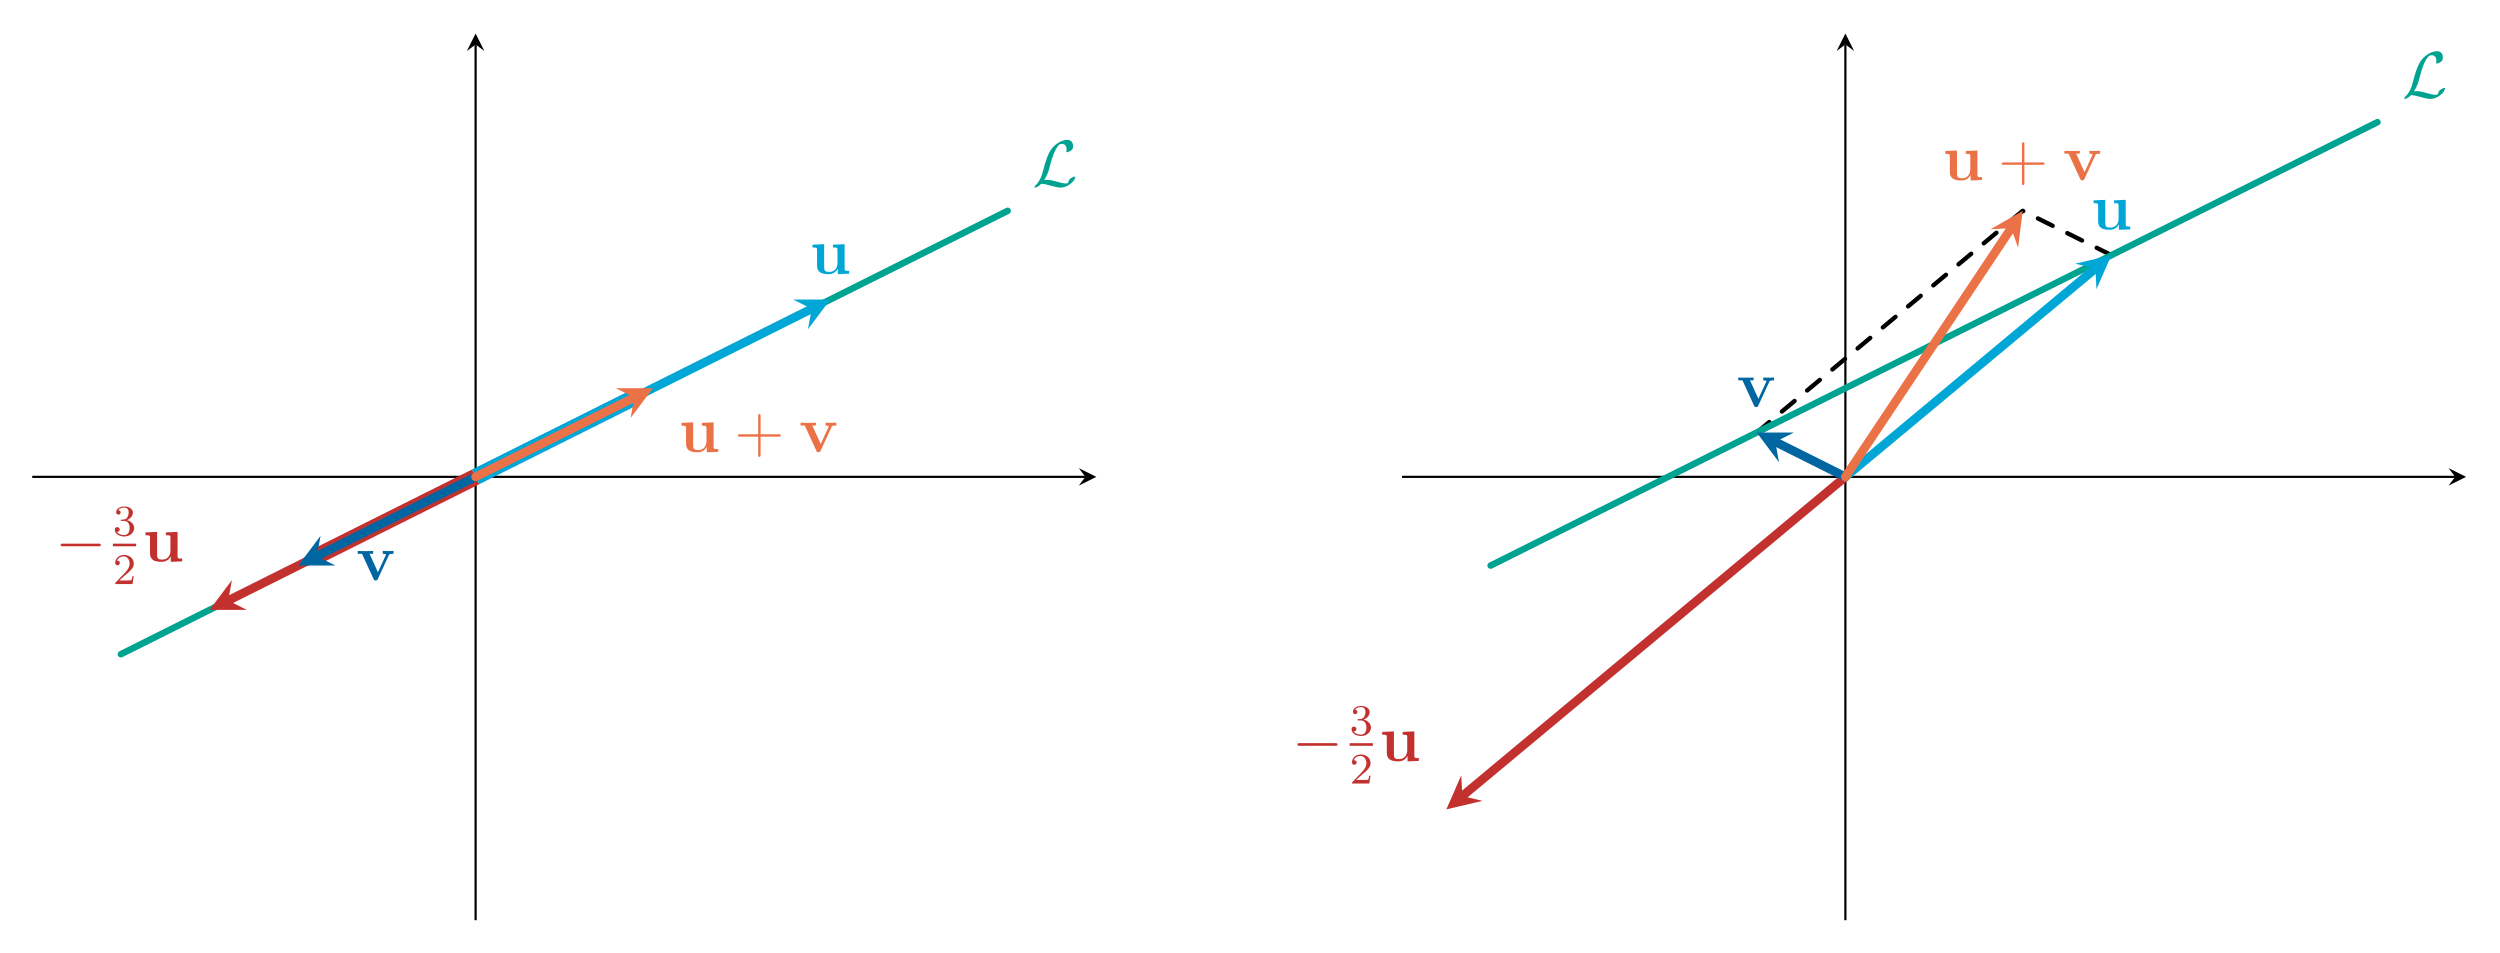
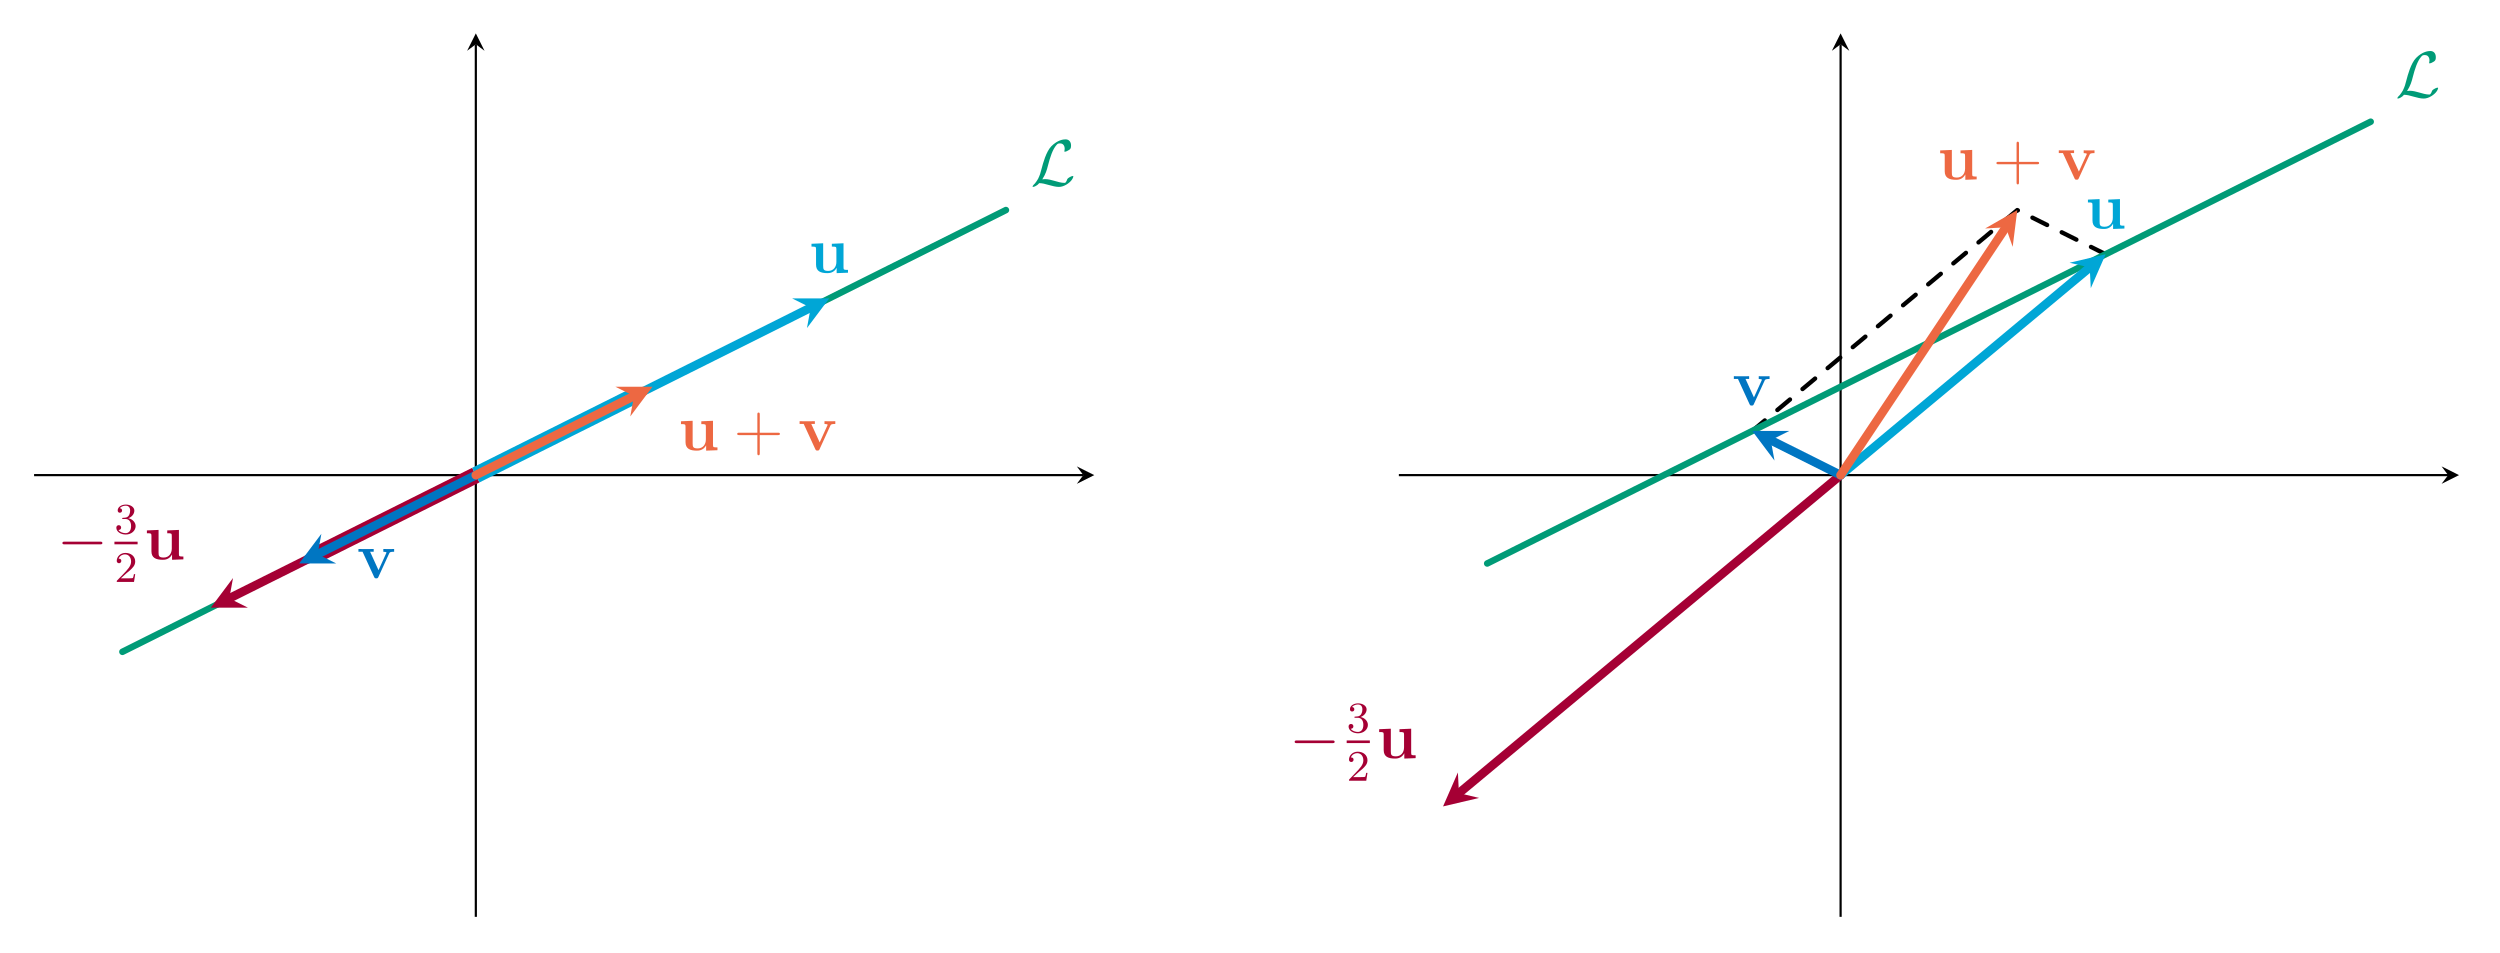
- <svg xmlns="http://www.w3.org/2000/svg" xmlns:xlink="http://www.w3.org/1999/xlink" width="455.047pt" height="173.365pt" viewBox="0 0 455.047 173.365" version="1.1">
+ <svg xmlns="http://www.w3.org/2000/svg" xmlns:xlink="http://www.w3.org/1999/xlink" width="455.047pt" height="173.365pt" viewBox="0 0 455.047 173.365" version="1.2">
  <defs>
    <g>
      <symbol overflow="visible" id="glyph0-0">
        <path style="stroke:none;" d="" />
      </symbol>
      <symbol overflow="visible" id="glyph0-1">
-         <path style="stroke:none;" d="M 2.156 -1.109 C 2.797 -2.109 3 -2.875 3.156 -3.516 C 3.578 -5.156 4.031 -6.594 4.766 -7.422 C 4.906 -7.578 5.016 -7.688 5.391 -7.688 C 6.219 -7.688 6.234 -6.859 6.234 -6.688 C 6.234 -6.484 6.188 -6.312 6.188 -6.25 C 6.188 -6.172 6.25 -6.172 6.266 -6.172 C 6.453 -6.172 6.781 -6.297 7.078 -6.516 C 7.297 -6.688 7.406 -6.797 7.406 -7.297 C 7.406 -7.938 7.062 -8.422 6.391 -8.422 C 6.016 -8.422 4.953 -8.328 3.797 -7.141 C 2.828 -6.172 2.266 -4.016 2.047 -3.125 C 1.828 -2.297 1.734 -1.922 1.375 -1.203 C 1.297 -1.062 0.984 -0.531 0.812 -0.375 C 0.484 -0.078 0.375 0.125 0.375 0.188 C 0.375 0.219 0.391 0.266 0.484 0.266 C 0.531 0.266 0.781 0.219 1.094 0.016 C 1.297 -0.109 1.312 -0.125 1.594 -0.422 C 2.188 -0.406 2.609 -0.297 3.359 -0.078 C 3.969 0.078 4.578 0.266 5.188 0.266 C 6.156 0.266 7.141 -0.469 7.516 -0.984 C 7.75 -1.312 7.828 -1.609 7.828 -1.656 C 7.828 -1.734 7.75 -1.734 7.75 -1.734 C 7.547 -1.734 7.266 -1.609 7.062 -1.453 C 6.734 -1.25 6.719 -1.188 6.641 -0.984 C 6.594 -0.781 6.516 -0.688 6.469 -0.625 C 6.375 -0.484 6.359 -0.484 6.188 -0.484 C 5.609 -0.484 5.016 -0.656 4.219 -0.875 C 3.891 -0.969 3.234 -1.156 2.625 -1.156 C 2.469 -1.156 2.312 -1.141 2.156 -1.109 Z M 2.156 -1.109 " />
+         <path style="stroke:none;" d="M 2.141 -1.109 C 2.781 -2.109 2.984 -2.875 3.141 -3.5 C 3.562 -5.141 4.016 -6.578 4.75 -7.391 C 4.891 -7.547 4.984 -7.656 5.375 -7.656 C 6.188 -7.656 6.219 -6.828 6.219 -6.672 C 6.219 -6.453 6.156 -6.281 6.156 -6.234 C 6.156 -6.141 6.234 -6.141 6.234 -6.141 C 6.422 -6.141 6.75 -6.281 7.047 -6.484 C 7.266 -6.656 7.375 -6.781 7.375 -7.266 C 7.375 -7.906 7.031 -8.391 6.375 -8.391 C 5.984 -8.391 4.938 -8.297 3.781 -7.125 C 2.828 -6.141 2.266 -4 2.031 -3.109 C 1.828 -2.281 1.719 -1.922 1.375 -1.203 C 1.281 -1.062 0.969 -0.531 0.812 -0.375 C 0.484 -0.078 0.375 0.125 0.375 0.188 C 0.375 0.219 0.391 0.266 0.469 0.266 C 0.531 0.266 0.781 0.219 1.078 0.016 C 1.281 -0.109 1.312 -0.125 1.578 -0.422 C 2.172 -0.406 2.594 -0.297 3.344 -0.078 C 3.953 0.078 4.562 0.266 5.172 0.266 C 6.125 0.266 7.109 -0.469 7.484 -0.984 C 7.734 -1.312 7.797 -1.609 7.797 -1.641 C 7.797 -1.719 7.734 -1.719 7.719 -1.719 C 7.531 -1.719 7.234 -1.594 7.031 -1.453 C 6.719 -1.25 6.688 -1.172 6.625 -0.969 C 6.562 -0.781 6.484 -0.688 6.438 -0.625 C 6.344 -0.469 6.328 -0.469 6.156 -0.469 C 5.578 -0.469 4.984 -0.656 4.203 -0.875 C 3.875 -0.969 3.219 -1.156 2.625 -1.156 C 2.469 -1.156 2.297 -1.141 2.141 -1.109 Z M 2.141 -1.109 " />
      </symbol>
      <symbol overflow="visible" id="glyph0-2">
-         <path style="stroke:none;" d="M 7.875 -2.75 C 8.078 -2.75 8.297 -2.75 8.297 -2.984 C 8.297 -3.234 8.078 -3.234 7.875 -3.234 L 1.406 -3.234 C 1.203 -3.234 0.984 -3.234 0.984 -2.984 C 0.984 -2.75 1.203 -2.75 1.406 -2.75 Z M 7.875 -2.75 " />
+         <path style="stroke:none;" d="M 7.844 -2.734 C 8.047 -2.734 8.266 -2.734 8.266 -2.969 C 8.266 -3.219 8.047 -3.219 7.844 -3.219 L 1.406 -3.219 C 1.203 -3.219 0.984 -3.219 0.984 -2.969 C 0.984 -2.734 1.203 -2.734 1.406 -2.734 Z M 7.844 -2.734 " />
      </symbol>
      <symbol overflow="visible" id="glyph1-0">
        <path style="stroke:none;" d="" />
      </symbol>
      <symbol overflow="visible" id="glyph1-1">
-         <path style="stroke:none;" d="M 2.016 -2.656 C 2.641 -2.656 3.047 -2.203 3.047 -1.359 C 3.047 -0.359 2.484 -0.078 2.062 -0.078 C 1.625 -0.078 1.016 -0.234 0.734 -0.656 C 1.031 -0.656 1.234 -0.844 1.234 -1.094 C 1.234 -1.359 1.047 -1.531 0.781 -1.531 C 0.578 -1.531 0.344 -1.406 0.344 -1.078 C 0.344 -0.328 1.156 0.172 2.078 0.172 C 3.125 0.172 3.875 -0.562 3.875 -1.359 C 3.875 -2.031 3.344 -2.625 2.531 -2.812 C 3.156 -3.031 3.641 -3.562 3.641 -4.203 C 3.641 -4.844 2.922 -5.297 2.094 -5.297 C 1.234 -5.297 0.594 -4.844 0.594 -4.234 C 0.594 -3.938 0.781 -3.812 1 -3.812 C 1.25 -3.812 1.406 -3.984 1.406 -4.219 C 1.406 -4.516 1.141 -4.625 0.969 -4.625 C 1.312 -5.062 1.922 -5.094 2.062 -5.094 C 2.266 -5.094 2.875 -5.031 2.875 -4.203 C 2.875 -3.656 2.641 -3.312 2.531 -3.188 C 2.297 -2.938 2.109 -2.922 1.625 -2.891 C 1.469 -2.891 1.406 -2.875 1.406 -2.766 C 1.406 -2.656 1.484 -2.656 1.625 -2.656 Z M 2.016 -2.656 " />
+         <path style="stroke:none;" d="M 2.016 -2.656 C 2.641 -2.656 3.031 -2.188 3.031 -1.359 C 3.031 -0.359 2.469 -0.078 2.047 -0.078 C 1.609 -0.078 1.016 -0.234 0.734 -0.656 C 1.031 -0.656 1.219 -0.828 1.219 -1.094 C 1.219 -1.344 1.047 -1.531 0.781 -1.531 C 0.578 -1.531 0.344 -1.391 0.344 -1.078 C 0.344 -0.328 1.156 0.172 2.062 0.172 C 3.125 0.172 3.859 -0.562 3.859 -1.359 C 3.859 -2.016 3.328 -2.625 2.531 -2.797 C 3.156 -3.016 3.625 -3.562 3.625 -4.188 C 3.625 -4.828 2.906 -5.281 2.078 -5.281 C 1.234 -5.281 0.594 -4.812 0.594 -4.219 C 0.594 -3.922 0.781 -3.797 0.984 -3.797 C 1.234 -3.797 1.391 -3.969 1.391 -4.203 C 1.391 -4.5 1.141 -4.609 0.969 -4.609 C 1.297 -5.047 1.906 -5.078 2.062 -5.078 C 2.266 -5.078 2.859 -5.016 2.859 -4.188 C 2.859 -3.641 2.641 -3.297 2.531 -3.172 C 2.281 -2.922 2.109 -2.906 1.625 -2.875 C 1.469 -2.875 1.406 -2.859 1.406 -2.766 C 1.406 -2.656 1.469 -2.656 1.609 -2.656 Z M 2.016 -2.656 " />
      </symbol>
      <symbol overflow="visible" id="glyph1-2">
-         <path style="stroke:none;" d="M 2.25 -1.625 C 2.375 -1.75 2.703 -2.016 2.844 -2.125 C 3.328 -2.578 3.797 -3.016 3.797 -3.734 C 3.797 -4.688 3 -5.297 2.016 -5.297 C 1.047 -5.297 0.422 -4.578 0.422 -3.859 C 0.422 -3.469 0.734 -3.422 0.844 -3.422 C 1.016 -3.422 1.266 -3.531 1.266 -3.844 C 1.266 -4.25 0.859 -4.25 0.766 -4.25 C 1 -4.844 1.531 -5.031 1.922 -5.031 C 2.656 -5.031 3.047 -4.406 3.047 -3.734 C 3.047 -2.906 2.469 -2.297 1.516 -1.344 L 0.516 -0.297 C 0.422 -0.219 0.422 -0.203 0.422 0 L 3.562 0 L 3.797 -1.422 L 3.547 -1.422 C 3.531 -1.266 3.469 -0.875 3.375 -0.719 C 3.328 -0.656 2.719 -0.656 2.594 -0.656 L 1.172 -0.656 Z M 2.25 -1.625 " />
+         <path style="stroke:none;" d="M 2.234 -1.625 C 2.359 -1.734 2.703 -2 2.828 -2.109 C 3.312 -2.562 3.781 -3 3.781 -3.719 C 3.781 -4.672 3 -5.281 2 -5.281 C 1.047 -5.281 0.422 -4.562 0.422 -3.844 C 0.422 -3.453 0.734 -3.406 0.844 -3.406 C 1.016 -3.406 1.25 -3.531 1.25 -3.828 C 1.25 -4.234 0.859 -4.234 0.766 -4.234 C 0.984 -4.812 1.531 -5.016 1.906 -5.016 C 2.656 -5.016 3.031 -4.391 3.031 -3.719 C 3.031 -2.891 2.453 -2.297 1.516 -1.328 L 0.516 -0.297 C 0.422 -0.219 0.422 -0.203 0.422 0 L 3.562 0 L 3.781 -1.422 L 3.547 -1.422 C 3.516 -1.266 3.453 -0.859 3.359 -0.719 C 3.312 -0.656 2.703 -0.656 2.578 -0.656 L 1.172 -0.656 Z M 2.234 -1.625 " />
      </symbol>
      <symbol overflow="visible" id="glyph2-0">
        <path style="stroke:none;" d="" />
      </symbol>
      <symbol overflow="visible" id="glyph2-1">
-         <path style="stroke:none;" d="M 4.219 -5.281 L 4.219 -4.766 C 4.953 -4.766 5.047 -4.766 5.047 -4.297 L 5.047 -1.953 C 5.047 -1.047 4.5 -0.328 3.578 -0.328 C 2.672 -0.328 2.625 -0.625 2.625 -1.281 L 2.625 -5.375 L 0.5 -5.281 L 0.5 -4.766 C 1.25 -4.766 1.328 -4.766 1.328 -4.297 L 1.328 -1.469 C 1.328 -0.281 2.125 0.078 3.406 0.078 C 3.688 0.078 4.578 0.078 5.094 -0.891 L 5.109 -0.891 L 5.109 0.078 L 7.172 0 L 7.172 -0.516 C 6.438 -0.516 6.344 -0.516 6.344 -0.984 L 6.344 -5.375 Z M 4.219 -5.281 " />
+         <path style="stroke:none;" d="M 4.203 -5.266 L 4.203 -4.75 C 4.938 -4.75 5.031 -4.75 5.031 -4.281 L 5.031 -1.953 C 5.031 -1.047 4.484 -0.328 3.562 -0.328 C 2.672 -0.328 2.625 -0.625 2.625 -1.281 L 2.625 -5.359 L 0.5 -5.266 L 0.5 -4.75 C 1.234 -4.75 1.328 -4.75 1.328 -4.281 L 1.328 -1.469 C 1.328 -0.281 2.125 0.078 3.391 0.078 C 3.672 0.078 4.562 0.078 5.078 -0.891 L 5.078 0.078 L 7.141 0 L 7.141 -0.516 C 6.406 -0.516 6.328 -0.516 6.328 -0.969 L 6.328 -5.359 Z M 4.203 -5.266 " />
      </symbol>
      <symbol overflow="visible" id="glyph2-2">
-         <path style="stroke:none;" d="M 5.922 -4.516 C 6 -4.703 6.047 -4.797 6.797 -4.797 L 6.797 -5.312 C 6.375 -5.281 6.344 -5.281 5.859 -5.281 C 5.531 -5.281 5.516 -5.281 4.828 -5.312 L 4.828 -4.797 C 5.156 -4.797 5.422 -4.734 5.422 -4.656 C 5.422 -4.641 5.422 -4.625 5.359 -4.5 L 3.953 -1.438 L 2.422 -4.797 L 3.078 -4.797 L 3.078 -5.312 C 2.797 -5.281 1.953 -5.281 1.641 -5.281 C 1.297 -5.281 0.594 -5.281 0.281 -5.312 L 0.281 -4.797 L 1.047 -4.797 L 3.141 -0.234 C 3.25 0 3.281 0.062 3.547 0.062 C 3.734 0.062 3.844 0.031 3.938 -0.203 Z M 5.922 -4.516 " />
+         <path style="stroke:none;" d="M 5.891 -4.5 C 5.984 -4.672 6.031 -4.781 6.781 -4.781 L 6.781 -5.281 C 6.344 -5.266 6.328 -5.266 5.828 -5.266 C 5.516 -5.266 5.484 -5.266 4.812 -5.281 L 4.812 -4.781 C 5.125 -4.781 5.391 -4.719 5.391 -4.625 C 5.391 -4.625 5.391 -4.609 5.328 -4.484 L 3.938 -1.422 L 2.406 -4.781 L 3.062 -4.781 L 3.062 -5.281 C 2.781 -5.266 1.953 -5.266 1.625 -5.266 C 1.281 -5.266 0.594 -5.266 0.281 -5.281 L 0.281 -4.781 L 1.031 -4.781 L 3.125 -0.219 C 3.234 0 3.266 0.062 3.531 0.062 C 3.734 0.062 3.828 0.031 3.922 -0.203 Z M 5.891 -4.5 " />
      </symbol>
      <symbol overflow="visible" id="glyph3-0">
        <path style="stroke:none;" d="" />
      </symbol>
      <symbol overflow="visible" id="glyph3-1">
-         <path style="stroke:none;" d="M 4.766 -2.766 L 8.062 -2.766 C 8.234 -2.766 8.453 -2.766 8.453 -2.969 C 8.453 -3.203 8.25 -3.203 8.062 -3.203 L 4.766 -3.203 L 4.766 -6.5 C 4.766 -6.672 4.766 -6.891 4.547 -6.891 C 4.328 -6.891 4.328 -6.688 4.328 -6.5 L 4.328 -3.203 L 1.031 -3.203 C 0.859 -3.203 0.641 -3.203 0.641 -2.984 C 0.641 -2.766 0.844 -2.766 1.031 -2.766 L 4.328 -2.766 L 4.328 0.531 C 4.328 0.703 4.328 0.922 4.547 0.922 C 4.766 0.922 4.766 0.719 4.766 0.531 Z M 4.766 -2.766 " />
+         <path style="stroke:none;" d="M 4.75 -2.75 L 8.031 -2.75 C 8.203 -2.75 8.422 -2.75 8.422 -2.969 C 8.422 -3.188 8.219 -3.188 8.031 -3.188 L 4.75 -3.188 L 4.75 -6.484 C 4.75 -6.641 4.75 -6.859 4.531 -6.859 C 4.312 -6.859 4.312 -6.656 4.312 -6.484 L 4.312 -3.188 L 1.031 -3.188 C 0.859 -3.188 0.641 -3.188 0.641 -2.969 C 0.641 -2.75 0.844 -2.75 1.031 -2.75 L 4.312 -2.75 L 4.312 0.531 C 4.312 0.703 4.312 0.922 4.531 0.922 C 4.75 0.922 4.75 0.719 4.75 0.531 Z M 4.75 -2.75 " />
      </symbol>
    </g>
  </defs>
  <g id="surface1">
-     <path style="fill:none;stroke-width:0.399;stroke-linecap:butt;stroke-linejoin:miter;stroke:rgb(0%,0%,0%);stroke-opacity:1;stroke-miterlimit:10;" d="M -0.002 80.699 L 191.686 80.699 " transform="matrix(1,0,0,-1,5.869,167.496)" />
-     <path style=" stroke:none;fill-rule:nonzero;fill:rgb(0%,0%,0%);fill-opacity:1;" d="M 199.547 86.797 L 196.359 85.203 L 197.555 86.797 L 196.359 88.391 " />
-     <path style="fill:none;stroke-width:0.399;stroke-linecap:butt;stroke-linejoin:miter;stroke:rgb(0%,0%,0%);stroke-opacity:1;stroke-miterlimit:10;" d="M 80.701 -0 L 80.701 159.406 " transform="matrix(1,0,0,-1,5.869,167.496)" />
-     <path style=" stroke:none;fill-rule:nonzero;fill:rgb(0%,0%,0%);fill-opacity:1;" d="M 86.57 6.098 L 84.977 9.285 L 86.57 8.09 L 88.164 9.285 " />
-     <path style="fill:none;stroke-width:1.196;stroke-linecap:round;stroke-linejoin:miter;stroke:rgb(0%,63.921%,56.47%);stroke-opacity:1;stroke-miterlimit:10;" d="M 16.139 48.418 L 22.865 51.781 L 29.588 55.144 L 43.041 61.871 L 49.764 65.23 L 56.49 68.594 L 63.213 71.957 L 76.666 78.683 L 83.389 82.043 L 90.115 85.406 L 96.838 88.769 L 110.291 95.496 L 117.014 98.855 L 123.74 102.219 L 130.463 105.582 L 143.916 112.308 L 150.639 115.668 L 157.365 119.031 L 164.088 122.394 L 170.815 125.758 L 177.537 129.117 " transform="matrix(1,0,0,-1,5.869,167.496)" />
-     <g style="fill:rgb(0%,63.921%,56.47%);fill-opacity:1;">
-       <use xlink:href="#glyph0-1" x="187.905" y="33.88" />
+     <path style="fill:none;stroke-width:0.399;stroke-linecap:butt;stroke-linejoin:miter;stroke:rgb(0%,0%,0%);stroke-opacity:1;stroke-miterlimit:10;" d="M -0 80.699 L 191.688 80.699 " transform="matrix(0.996351,0,0,-0.996351,6.20315,166.8847)" />
+     <path style=" stroke:none;fill-rule:nonzero;fill:rgb(0%,0%,0%);fill-opacity:1;" d="M 199.176 86.48 L 196 84.891 L 197.191 86.48 L 196 88.066 " />
+     <path style="fill:none;stroke-width:0.399;stroke-linecap:butt;stroke-linejoin:miter;stroke:rgb(0%,0%,0%);stroke-opacity:1;stroke-miterlimit:10;" d="M 80.701 0.002 L 80.701 159.408 " transform="matrix(0.996351,0,0,-0.996351,6.20315,166.8847)" />
+     <path style=" stroke:none;fill-rule:nonzero;fill:rgb(0%,0%,0%);fill-opacity:1;" d="M 86.609 6.074 L 85.02 9.25 L 86.609 8.059 L 88.195 9.25 " />
+     <path style="fill:none;stroke-width:1.196;stroke-linecap:round;stroke-linejoin:miter;stroke:rgb(0%,60.782%,46.666%);stroke-opacity:1;stroke-miterlimit:10;" d="M 16.141 48.421 L 22.865 51.781 L 29.588 55.145 L 36.316 58.508 L 43.04 61.868 L 49.764 65.232 L 56.491 68.596 L 63.215 71.956 L 69.939 75.32 L 76.666 78.684 L 83.39 82.044 L 96.838 88.771 L 103.565 92.131 L 110.289 95.495 L 117.013 98.855 L 123.741 102.219 L 130.464 105.583 L 137.188 108.942 L 143.916 112.306 L 150.64 115.67 L 157.363 119.03 L 164.091 122.394 L 170.815 125.758 L 177.539 129.118 " transform="matrix(0.996351,0,0,-0.996351,6.20315,166.8847)" />
+     <g style="fill:rgb(0%,60.782%,46.666%);fill-opacity:1;">
+       <use xlink:href="#glyph0-1" x="187.575" y="33.756" />
    </g>
-     <path style="fill:none;stroke-width:1.594;stroke-linecap:round;stroke-linejoin:miter;stroke:rgb(76.471%,19.217%,18.43%);stroke-opacity:1;stroke-miterlimit:10;" d="M 80.701 80.699 L 78.682 79.691 L 76.666 78.683 L 74.647 77.672 L 72.631 76.664 L 70.611 75.656 L 68.596 74.648 L 66.576 73.637 L 64.561 72.629 L 62.541 71.621 L 60.526 70.613 L 58.506 69.605 L 56.49 68.594 L 54.471 67.586 L 52.455 66.578 L 50.436 65.57 L 48.42 64.558 L 46.401 63.551 L 44.385 62.543 L 42.365 61.535 L 40.35 60.523 L 38.334 59.516 L 36.315 58.508 L 34.299 57.5 L 35.666 58.184 " transform="matrix(1,0,0,-1,5.869,167.496)" />
-     <path style=" stroke:none;fill-rule:nonzero;fill:rgb(76.471%,19.217%,18.43%);fill-opacity:1;" d="M 38.148 111.008 L 44.922 111.008 L 41.535 109.312 L 42.211 105.59 " />
-     <g style="fill:rgb(76.471%,19.217%,18.43%);fill-opacity:1;">
-       <use xlink:href="#glyph0-2" x="10.054" y="102.186" />
+     <path style="fill:none;stroke-width:1.594;stroke-linecap:round;stroke-linejoin:miter;stroke:rgb(64.705%,0%,20.392%);stroke-opacity:1;stroke-miterlimit:10;" d="M 80.701 80.699 L 78.682 79.691 L 76.666 78.684 L 74.647 77.672 L 72.628 76.665 L 70.613 75.657 L 68.594 74.645 L 66.579 73.638 L 62.541 71.623 L 60.526 70.611 L 58.506 69.604 L 56.491 68.596 L 54.472 67.585 L 52.453 66.577 L 50.438 65.569 L 48.419 64.558 L 46.404 63.55 L 42.366 61.535 L 40.35 60.524 L 38.331 59.516 L 36.316 58.508 L 34.297 57.497 L 35.665 58.183 " transform="matrix(0.996351,0,0,-0.996351,6.20315,166.8847)" />
+     <path style=" stroke:none;fill-rule:nonzero;fill:rgb(64.705%,0%,20.392%);fill-opacity:1;" d="M 38.367 110.602 L 45.113 110.602 L 41.738 108.914 L 42.414 105.203 " />
+     <g style="fill:rgb(64.705%,0%,20.392%);fill-opacity:1;">
+       <use xlink:href="#glyph0-2" x="10.373" y="101.813" />
    </g>
-     <g style="fill:rgb(76.471%,19.217%,18.43%);fill-opacity:1;">
-       <use xlink:href="#glyph1-1" x="20.548" y="97.479" />
+     <g style="fill:rgb(64.705%,0%,20.392%);fill-opacity:1;">
+       <use xlink:href="#glyph1-1" x="20.829" y="97.123" />
    </g>
-     <path style="fill:none;stroke-width:0.478;stroke-linecap:butt;stroke-linejoin:miter;stroke:rgb(76.471%,19.217%,18.43%);stroke-opacity:1;stroke-miterlimit:10;" d="M -0.001 0.002 L 4.233 0.002 " transform="matrix(1,0,0,-1,20.548,99.197)" />
-     <g style="fill:rgb(76.471%,19.217%,18.43%);fill-opacity:1;">
-       <use xlink:href="#glyph1-2" x="20.548" y="106.309" />
+     <path style="fill:none;stroke-width:0.478;stroke-linecap:butt;stroke-linejoin:miter;stroke:rgb(64.705%,0%,20.392%);stroke-opacity:1;stroke-miterlimit:10;" d="M -0 -0.001 L 4.234 -0.001 " transform="matrix(0.996351,0,0,-0.996351,20.82858,98.83499)" />
+     <g style="fill:rgb(64.705%,0%,20.392%);fill-opacity:1;">
+       <use xlink:href="#glyph1-2" x="20.829" y="105.921" />
    </g>
-     <g style="fill:rgb(76.471%,19.217%,18.43%);fill-opacity:1;">
-       <use xlink:href="#glyph2-1" x="25.977" y="102.186" />
+     <g style="fill:rgb(64.705%,0%,20.392%);fill-opacity:1;">
+       <use xlink:href="#glyph2-1" x="26.238" y="101.813" />
    </g>
-     <path style="fill:none;stroke-width:2.989;stroke-linecap:butt;stroke-linejoin:miter;stroke:rgb(76.471%,19.217%,18.43%);stroke-opacity:1;stroke-miterlimit:10;" d="M 80.701 80.699 L 73.436 77.066 L 72.225 76.465 L 71.014 75.859 L 69.807 75.254 L 61.33 71.016 L 60.123 70.41 L 52.858 66.777 L 51.647 66.176 " transform="matrix(1,0,0,-1,5.869,167.496)" />
-     <path style="fill:none;stroke-width:1.594;stroke-linecap:round;stroke-linejoin:miter;stroke:rgb(0%,65.099%,83.922%);stroke-opacity:1;stroke-miterlimit:10;" d="M 80.701 80.699 L 83.389 82.043 L 86.08 83.391 L 88.768 84.734 L 91.459 86.078 L 94.151 87.426 L 96.838 88.769 L 99.529 90.113 L 102.221 91.461 L 104.908 92.805 L 107.6 94.148 L 110.291 95.496 L 112.979 96.84 L 115.67 98.183 L 118.358 99.531 L 123.74 102.219 L 126.428 103.566 L 131.811 106.254 L 134.498 107.598 L 137.19 108.945 L 139.881 110.289 L 142.569 111.633 L 141.873 111.285 " transform="matrix(1,0,0,-1,5.869,167.496)" />
-     <path style=" stroke:none;fill-rule:nonzero;fill:rgb(0%,65.099%,83.922%);fill-opacity:1;" d="M 151.129 54.516 L 144.355 54.516 L 147.742 56.211 L 147.062 59.934 " />
+     <path style="fill:none;stroke-width:2.989;stroke-linecap:butt;stroke-linejoin:miter;stroke:rgb(64.705%,0%,20.392%);stroke-opacity:1;stroke-miterlimit:10;" d="M 80.701 80.699 L 79.489 80.095 L 78.278 79.487 L 77.066 78.884 L 75.859 78.28 L 74.647 77.672 L 72.224 76.465 L 71.017 75.857 L 69.806 75.253 L 68.594 74.645 L 67.383 74.042 L 66.175 73.438 L 64.964 72.83 L 62.541 71.623 L 61.333 71.015 L 60.122 70.411 L 58.91 69.804 L 57.699 69.2 L 56.491 68.596 L 55.28 67.988 L 52.857 66.781 L 51.649 66.173 " transform="matrix(0.996351,0,0,-0.996351,6.20315,166.8847)" />
+     <path style="fill:none;stroke-width:1.594;stroke-linecap:round;stroke-linejoin:miter;stroke:rgb(0%,65.099%,83.922%);stroke-opacity:1;stroke-miterlimit:10;" d="M 80.701 80.699 L 91.459 86.078 L 94.148 87.426 L 96.838 88.771 L 99.531 90.116 L 118.358 99.529 L 121.051 100.874 L 137.188 108.942 L 139.878 110.291 L 142.571 111.636 L 141.873 111.287 " transform="matrix(0.996351,0,0,-0.996351,6.20315,166.8847)" />
+     <path style=" stroke:none;fill-rule:nonzero;fill:rgb(0%,65.099%,83.922%);fill-opacity:1;" d="M 150.934 54.316 L 144.184 54.316 L 147.559 56.004 L 146.883 59.715 " />
    <g style="fill:rgb(0%,65.099%,83.922%);fill-opacity:1;">
-       <use xlink:href="#glyph2-1" x="147.39" y="49.82" />
+       <use xlink:href="#glyph2-1" x="147.208" y="49.638" />
    </g>
-     <path style="fill:none;stroke-width:2.989;stroke-linecap:butt;stroke-linejoin:miter;stroke:rgb(0%,65.099%,83.922%);stroke-opacity:1;stroke-miterlimit:10;" d="M 80.701 80.699 L 81.908 81.305 L 91.596 86.148 L 92.803 86.754 L 94.014 87.359 L 95.225 87.961 L 102.49 91.594 L 103.697 92.199 L 109.752 95.226 " transform="matrix(1,0,0,-1,5.869,167.496)" />
-     <path style="fill:none;stroke-width:1.594;stroke-linecap:round;stroke-linejoin:miter;stroke:rgb(0%,39.999%,63.527%);stroke-opacity:1;stroke-miterlimit:10;" d="M 80.701 80.699 L 79.354 80.027 L 76.666 78.683 L 75.319 78.012 L 73.975 77.336 L 72.631 76.664 L 71.283 75.992 L 68.596 74.648 L 67.248 73.976 L 65.904 73.301 L 63.217 71.957 L 61.869 71.285 L 59.182 69.941 L 57.834 69.266 L 55.147 67.922 L 53.799 67.25 L 51.111 65.906 L 49.764 65.234 L 51.807 66.254 " transform="matrix(1,0,0,-1,5.869,167.496)" />
-     <path style=" stroke:none;fill-rule:nonzero;fill:rgb(0%,39.999%,63.527%);fill-opacity:1;" d="M 54.289 102.938 L 61.062 102.938 L 57.676 101.242 L 58.352 97.52 " />
-     <g style="fill:rgb(0%,39.999%,63.527%);fill-opacity:1;">
-       <use xlink:href="#glyph2-2" x="64.84" y="105.594" />
+     <path style="fill:none;stroke-width:2.989;stroke-linecap:butt;stroke-linejoin:miter;stroke:rgb(0%,65.099%,83.922%);stroke-opacity:1;stroke-miterlimit:10;" d="M 80.701 80.699 L 81.908 81.306 L 84.331 82.514 L 85.543 83.122 L 86.754 83.725 L 87.962 84.333 L 90.385 85.541 L 91.596 86.148 L 92.803 86.752 L 94.015 87.356 L 95.226 87.964 L 96.438 88.567 L 97.645 89.175 L 100.068 90.383 L 101.28 90.99 L 102.487 91.594 L 103.699 92.198 L 104.91 92.805 L 106.122 93.409 L 107.329 94.017 L 109.752 95.224 " transform="matrix(0.996351,0,0,-0.996351,6.20315,166.8847)" />
+     <path style="fill:none;stroke-width:1.594;stroke-linecap:round;stroke-linejoin:miter;stroke:rgb(0%,46.274%,76.076%);stroke-opacity:1;stroke-miterlimit:10;" d="M 80.701 80.699 L 79.356 80.028 L 78.011 79.354 L 76.666 78.684 L 75.322 78.009 L 73.973 77.339 L 72.628 76.665 L 71.284 75.994 L 68.594 74.645 L 67.249 73.975 L 65.905 73.301 L 64.56 72.63 L 63.215 71.956 L 61.87 71.286 L 60.526 70.611 L 59.181 69.941 L 57.836 69.266 L 56.491 68.596 L 55.147 67.922 L 53.802 67.251 L 52.457 66.577 L 51.108 65.907 L 49.764 65.232 L 51.806 66.252 " transform="matrix(0.996351,0,0,-0.996351,6.20315,166.8847)" />
+     <path style=" stroke:none;fill-rule:nonzero;fill:rgb(0%,46.274%,76.076%);fill-opacity:1;" d="M 54.445 102.559 L 61.195 102.559 L 57.82 100.875 L 58.496 97.164 " />
+     <g style="fill:rgb(0%,46.274%,76.076%);fill-opacity:1;">
+       <use xlink:href="#glyph2-2" x="64.959" y="105.209" />
    </g>
-     <path style="fill:none;stroke-width:1.594;stroke-linecap:round;stroke-linejoin:miter;stroke:rgb(92.157%,44.707%,27.451%);stroke-opacity:1;stroke-miterlimit:10;" d="M 80.701 80.699 L 83.389 82.043 L 84.736 82.719 L 88.768 84.734 L 90.115 85.406 L 91.459 86.078 L 92.803 86.754 L 94.151 87.426 L 96.838 88.769 L 98.186 89.441 L 100.873 90.785 L 102.221 91.461 L 104.908 92.805 L 106.256 93.476 L 108.944 94.82 L 110.287 95.496 L 111.635 96.168 L 109.592 95.148 " transform="matrix(1,0,0,-1,5.869,167.496)" />
-     <path style=" stroke:none;fill-rule:nonzero;fill:rgb(92.157%,44.707%,27.451%);fill-opacity:1;" d="M 118.848 70.656 L 112.078 70.656 L 115.461 72.348 L 114.785 76.074 " />
-     <g style="fill:rgb(92.157%,44.707%,27.451%);fill-opacity:1;">
-       <use xlink:href="#glyph2-1" x="123.545" y="82.248" />
+     <path style="fill:none;stroke-width:1.594;stroke-linecap:round;stroke-linejoin:miter;stroke:rgb(92.94%,40.784%,25.882%);stroke-opacity:1;stroke-miterlimit:10;" d="M 80.701 80.699 L 82.045 81.373 L 83.39 82.044 L 84.735 82.718 L 86.08 83.388 L 87.424 84.063 L 88.769 84.733 L 90.114 85.407 L 91.459 86.078 L 94.148 87.426 L 95.493 88.097 L 96.838 88.771 L 98.183 89.442 L 99.531 90.116 L 100.876 90.786 L 102.221 91.461 L 103.565 92.131 L 104.91 92.805 L 106.255 93.476 L 107.6 94.15 L 108.944 94.821 L 110.289 95.495 L 111.634 96.165 L 109.591 95.146 " transform="matrix(0.996351,0,0,-0.996351,6.20315,166.8847)" />
+     <path style=" stroke:none;fill-rule:nonzero;fill:rgb(92.94%,40.784%,25.882%);fill-opacity:1;" d="M 118.77 70.398 L 112.023 70.398 L 115.395 72.086 L 114.723 75.797 " />
+     <g style="fill:rgb(92.94%,40.784%,25.882%);fill-opacity:1;">
+       <use xlink:href="#glyph2-1" x="123.45" y="81.948" />
    </g>
-     <g style="fill:rgb(92.157%,44.707%,27.451%);fill-opacity:1;">
-       <use xlink:href="#glyph3-1" x="133.673" y="82.248" />
+     <g style="fill:rgb(92.94%,40.784%,25.882%);fill-opacity:1;">
+       <use xlink:href="#glyph3-1" x="133.541" y="81.948" />
    </g>
-     <g style="fill:rgb(92.157%,44.707%,27.451%);fill-opacity:1;">
-       <use xlink:href="#glyph2-2" x="145.435" y="82.248" />
+     <g style="fill:rgb(92.94%,40.784%,25.882%);fill-opacity:1;">
+       <use xlink:href="#glyph2-2" x="145.26" y="81.948" />
    </g>
-     <path style="fill:none;stroke-width:0.399;stroke-linecap:butt;stroke-linejoin:miter;stroke:rgb(0%,0%,0%);stroke-opacity:1;stroke-miterlimit:10;" d="M 0.001 80.699 L 191.685 80.699 " transform="matrix(1,0,0,-1,255.194,167.496)" />
-     <path style=" stroke:none;fill-rule:nonzero;fill:rgb(0%,0%,0%);fill-opacity:1;" d="M 448.875 86.797 L 445.684 85.203 L 446.879 86.797 L 445.684 88.391 " />
-     <path style="fill:none;stroke-width:0.399;stroke-linecap:butt;stroke-linejoin:miter;stroke:rgb(0%,0%,0%);stroke-opacity:1;stroke-miterlimit:10;" d="M 80.701 -0 L 80.701 159.406 " transform="matrix(1,0,0,-1,255.194,167.496)" />
-     <path style=" stroke:none;fill-rule:nonzero;fill:rgb(0%,0%,0%);fill-opacity:1;" d="M 335.895 6.098 L 334.301 9.285 L 335.895 8.09 L 337.488 9.285 " />
-     <path style="fill:none;stroke-width:0.797;stroke-linecap:round;stroke-linejoin:miter;stroke:rgb(0%,0%,0%);stroke-opacity:1;stroke-dasharray:2.989,2.989;stroke-miterlimit:10;" d="M 129.119 121.051 L 112.978 129.121 " transform="matrix(1,0,0,-1,255.194,167.496)" />
-     <path style="fill:none;stroke-width:0.797;stroke-linecap:round;stroke-linejoin:miter;stroke:rgb(0%,0%,0%);stroke-opacity:1;stroke-dasharray:2.989,2.989;stroke-miterlimit:10;" d="M 64.56 88.769 L 112.978 129.121 " transform="matrix(1,0,0,-1,255.194,167.496)" />
-     <path style="fill:none;stroke-width:1.196;stroke-linecap:round;stroke-linejoin:miter;stroke:rgb(0%,63.921%,56.47%);stroke-opacity:1;stroke-miterlimit:10;" d="M 16.138 64.558 L 29.591 71.285 L 36.314 74.648 L 43.04 78.012 L 49.763 81.371 L 63.216 88.098 L 69.939 91.461 L 76.665 94.82 L 83.388 98.183 L 96.841 104.91 L 103.564 108.273 L 110.29 111.633 L 117.013 114.996 L 130.466 121.723 L 137.189 125.082 L 143.915 128.445 L 150.638 131.809 L 157.365 135.172 L 164.087 138.535 L 170.814 141.898 L 177.54 145.258 " transform="matrix(1,0,0,-1,255.194,167.496)" />
-     <g style="fill:rgb(0%,63.921%,56.47%);fill-opacity:1;">
-       <use xlink:href="#glyph0-1" x="437.23" y="17.74" />
+     <path style="fill:none;stroke-width:0.399;stroke-linecap:butt;stroke-linejoin:miter;stroke:rgb(0%,0%,0%);stroke-opacity:1;stroke-miterlimit:10;" d="M -0.001 80.699 L 191.687 80.699 " transform="matrix(0.996351,0,0,-0.996351,254.6183,166.8847)" />
+     <path style=" stroke:none;fill-rule:nonzero;fill:rgb(0%,0%,0%);fill-opacity:1;" d="M 447.59 86.48 L 444.414 84.891 L 445.605 86.48 L 444.414 88.066 " />
+     <path style="fill:none;stroke-width:0.399;stroke-linecap:butt;stroke-linejoin:miter;stroke:rgb(0%,0%,0%);stroke-opacity:1;stroke-miterlimit:10;" d="M 80.7 0.002 L 80.7 159.408 " transform="matrix(0.996351,0,0,-0.996351,254.6183,166.8847)" />
+     <path style=" stroke:none;fill-rule:nonzero;fill:rgb(0%,0%,0%);fill-opacity:1;" d="M 335.023 6.074 L 333.434 9.25 L 335.023 8.059 L 336.613 9.25 " />
+     <path style="fill:none;stroke-width:0.797;stroke-linecap:round;stroke-linejoin:miter;stroke:rgb(0%,0%,0%);stroke-opacity:1;stroke-dasharray:2.989,2.989;stroke-miterlimit:10;" d="M 129.119 121.049 L 112.978 129.118 " transform="matrix(0.996351,0,0,-0.996351,254.6183,166.8847)" />
+     <path style="fill:none;stroke-width:0.797;stroke-linecap:round;stroke-linejoin:miter;stroke:rgb(0%,0%,0%);stroke-opacity:1;stroke-dasharray:2.989,2.989;stroke-miterlimit:10;" d="M 64.559 88.771 L 112.978 129.118 " transform="matrix(0.996351,0,0,-0.996351,254.6183,166.8847)" />
+     <path style="fill:none;stroke-width:1.196;stroke-linecap:round;stroke-linejoin:miter;stroke:rgb(0%,60.782%,46.666%);stroke-opacity:1;stroke-miterlimit:10;" d="M 16.14 64.558 L 22.864 67.922 L 29.591 71.286 L 36.315 74.645 L 43.039 78.009 L 49.766 81.373 L 56.49 84.733 L 69.938 91.461 L 76.665 94.821 L 90.113 101.548 L 96.841 104.908 L 110.288 111.636 L 117.016 114.996 L 130.463 121.723 L 137.191 125.083 L 150.639 131.811 L 157.362 135.171 L 164.09 138.535 L 170.814 141.899 L 177.537 145.259 " transform="matrix(0.996351,0,0,-0.996351,254.6183,166.8847)" />
+     <g style="fill:rgb(0%,60.782%,46.666%);fill-opacity:1;">
+       <use xlink:href="#glyph0-1" x="435.99" y="17.675" />
    </g>
-     <path style="fill:none;stroke-width:1.594;stroke-linecap:round;stroke-linejoin:miter;stroke:rgb(76.471%,19.217%,18.43%);stroke-opacity:1;stroke-miterlimit:10;" d="M 80.701 80.699 L 10.978 22.598 " transform="matrix(1,0,0,-1,255.194,167.496)" />
-     <path style=" stroke:none;fill-rule:nonzero;fill:rgb(76.471%,19.217%,18.43%);fill-opacity:1;" d="M 263.266 147.32 L 269.855 145.77 L 266.172 144.898 L 265.977 141.117 " />
-     <g style="fill:rgb(76.471%,19.217%,18.43%);fill-opacity:1;">
-       <use xlink:href="#glyph0-2" x="235.17" y="138.501" />
+     <path style="fill:none;stroke-width:1.594;stroke-linecap:round;stroke-linejoin:miter;stroke:rgb(64.705%,0%,20.392%);stroke-opacity:1;stroke-miterlimit:10;" d="M 80.7 80.699 L 10.976 22.6 " transform="matrix(0.996351,0,0,-0.996351,254.6183,166.8847)" />
+     <path style=" stroke:none;fill-rule:nonzero;fill:rgb(64.705%,0%,20.392%);fill-opacity:1;" d="M 262.66 146.785 L 269.227 145.238 L 265.555 144.367 L 265.363 140.602 " />
+     <g style="fill:rgb(64.705%,0%,20.392%);fill-opacity:1;">
+       <use xlink:href="#glyph0-2" x="234.667" y="137.996" />
    </g>
-     <g style="fill:rgb(76.471%,19.217%,18.43%);fill-opacity:1;">
-       <use xlink:href="#glyph1-1" x="245.664" y="133.793" />
+     <g style="fill:rgb(64.705%,0%,20.392%);fill-opacity:1;">
+       <use xlink:href="#glyph1-1" x="245.123" y="133.305" />
    </g>
-     <path style="fill:none;stroke-width:0.478;stroke-linecap:butt;stroke-linejoin:miter;stroke:rgb(76.471%,19.217%,18.43%);stroke-opacity:1;stroke-miterlimit:10;" d="M 0 0 L 4.234 0 " transform="matrix(1,0,0,-1,245.664,135.512)" />
-     <g style="fill:rgb(76.471%,19.217%,18.43%);fill-opacity:1;">
-       <use xlink:href="#glyph1-2" x="245.664" y="142.623" />
+     <path style="fill:none;stroke-width:0.478;stroke-linecap:butt;stroke-linejoin:miter;stroke:rgb(64.705%,0%,20.392%);stroke-opacity:1;stroke-miterlimit:10;" d="M -0.002 0.002 L 4.232 0.002 " transform="matrix(0.996351,0,0,-0.996351,245.123,135.0175)" />
+     <g style="fill:rgb(64.705%,0%,20.392%);fill-opacity:1;">
+       <use xlink:href="#glyph1-2" x="245.123" y="142.103" />
    </g>
-     <g style="fill:rgb(76.471%,19.217%,18.43%);fill-opacity:1;">
-       <use xlink:href="#glyph2-1" x="251.093" y="138.501" />
+     <g style="fill:rgb(64.705%,0%,20.392%);fill-opacity:1;">
+       <use xlink:href="#glyph2-1" x="250.532" y="137.996" />
    </g>
-     <path style="fill:none;stroke-width:1.594;stroke-linecap:round;stroke-linejoin:miter;stroke:rgb(0%,65.099%,83.922%);stroke-opacity:1;stroke-miterlimit:10;" d="M 80.701 80.699 L 126.212 118.625 " transform="matrix(1,0,0,-1,255.194,167.496)" />
-     <path style=" stroke:none;fill-rule:nonzero;fill:rgb(0%,65.099%,83.922%);fill-opacity:1;" d="M 384.312 46.445 L 377.723 47.996 L 381.406 48.871 L 381.598 52.652 " />
+     <path style="fill:none;stroke-width:1.594;stroke-linecap:round;stroke-linejoin:miter;stroke:rgb(0%,65.099%,83.922%);stroke-opacity:1;stroke-miterlimit:10;" d="M 80.7 80.699 L 126.21 118.626 " transform="matrix(0.996351,0,0,-0.996351,254.6183,166.8847)" />
+     <path style=" stroke:none;fill-rule:nonzero;fill:rgb(0%,65.099%,83.922%);fill-opacity:1;" d="M 383.266 46.277 L 376.699 47.824 L 380.367 48.691 L 380.562 52.457 " />
    <g style="fill:rgb(0%,65.099%,83.922%);fill-opacity:1;">
-       <use xlink:href="#glyph2-1" x="380.576" y="41.75" />
+       <use xlink:href="#glyph2-1" x="379.543" y="41.598" />
    </g>
-     <path style="fill:none;stroke-width:1.594;stroke-linecap:round;stroke-linejoin:miter;stroke:rgb(0%,39.999%,63.527%);stroke-opacity:1;stroke-miterlimit:10;" d="M 80.701 80.699 L 67.947 87.078 " transform="matrix(1,0,0,-1,255.194,167.496)" />
-     <path style=" stroke:none;fill-rule:nonzero;fill:rgb(0%,39.999%,63.527%);fill-opacity:1;" d="M 319.754 78.727 L 323.816 84.145 L 323.141 80.418 L 326.527 78.727 " />
-     <g style="fill:rgb(0%,39.999%,63.527%);fill-opacity:1;">
-       <use xlink:href="#glyph2-2" x="316.11" y="74.029" />
+     <path style="fill:none;stroke-width:1.594;stroke-linecap:round;stroke-linejoin:miter;stroke:rgb(0%,46.274%,76.076%);stroke-opacity:1;stroke-miterlimit:10;" d="M 80.7 80.699 L 67.946 87.078 " transform="matrix(0.996351,0,0,-0.996351,254.6183,166.8847)" />
+     <path style=" stroke:none;fill-rule:nonzero;fill:rgb(0%,46.274%,76.076%);fill-opacity:1;" d="M 318.941 78.438 L 322.992 83.836 L 322.316 80.125 L 325.688 78.438 " />
+     <g style="fill:rgb(0%,46.274%,76.076%);fill-opacity:1;">
+       <use xlink:href="#glyph2-2" x="315.312" y="73.759" />
    </g>
-     <path style="fill:none;stroke-width:1.594;stroke-linecap:round;stroke-linejoin:miter;stroke:rgb(92.157%,44.707%,27.451%);stroke-opacity:1;stroke-miterlimit:10;" d="M 80.701 80.699 L 110.88 125.969 " transform="matrix(1,0,0,-1,255.194,167.496)" />
-     <path style=" stroke:none;fill-rule:nonzero;fill:rgb(92.157%,44.707%,27.451%);fill-opacity:1;" d="M 368.172 38.375 L 362.293 41.738 L 366.074 41.527 L 367.332 45.098 " />
-     <g style="fill:rgb(92.157%,44.707%,27.451%);fill-opacity:1;">
-       <use xlink:href="#glyph2-1" x="353.584" y="32.767" />
+     <path style="fill:none;stroke-width:1.594;stroke-linecap:round;stroke-linejoin:miter;stroke:rgb(92.94%,40.784%,25.882%);stroke-opacity:1;stroke-miterlimit:10;" d="M 80.7 80.699 L 110.88 125.969 " transform="matrix(0.996351,0,0,-0.996351,254.6183,166.8847)" />
+     <path style=" stroke:none;fill-rule:nonzero;fill:rgb(92.94%,40.784%,25.882%);fill-opacity:1;" d="M 367.184 38.238 L 361.328 41.586 L 365.094 41.375 L 366.348 44.93 " />
+     <g style="fill:rgb(92.94%,40.784%,25.882%);fill-opacity:1;">
+       <use xlink:href="#glyph2-1" x="352.649" y="32.647" />
    </g>
-     <g style="fill:rgb(92.157%,44.707%,27.451%);fill-opacity:1;">
-       <use xlink:href="#glyph3-1" x="363.713" y="32.767" />
+     <g style="fill:rgb(92.94%,40.784%,25.882%);fill-opacity:1;">
+       <use xlink:href="#glyph3-1" x="362.741" y="32.647" />
    </g>
-     <g style="fill:rgb(92.157%,44.707%,27.451%);fill-opacity:1;">
-       <use xlink:href="#glyph2-2" x="375.474" y="32.767" />
+     <g style="fill:rgb(92.94%,40.784%,25.882%);fill-opacity:1;">
+       <use xlink:href="#glyph2-2" x="374.459" y="32.647" />
    </g>
  </g>
</svg>
